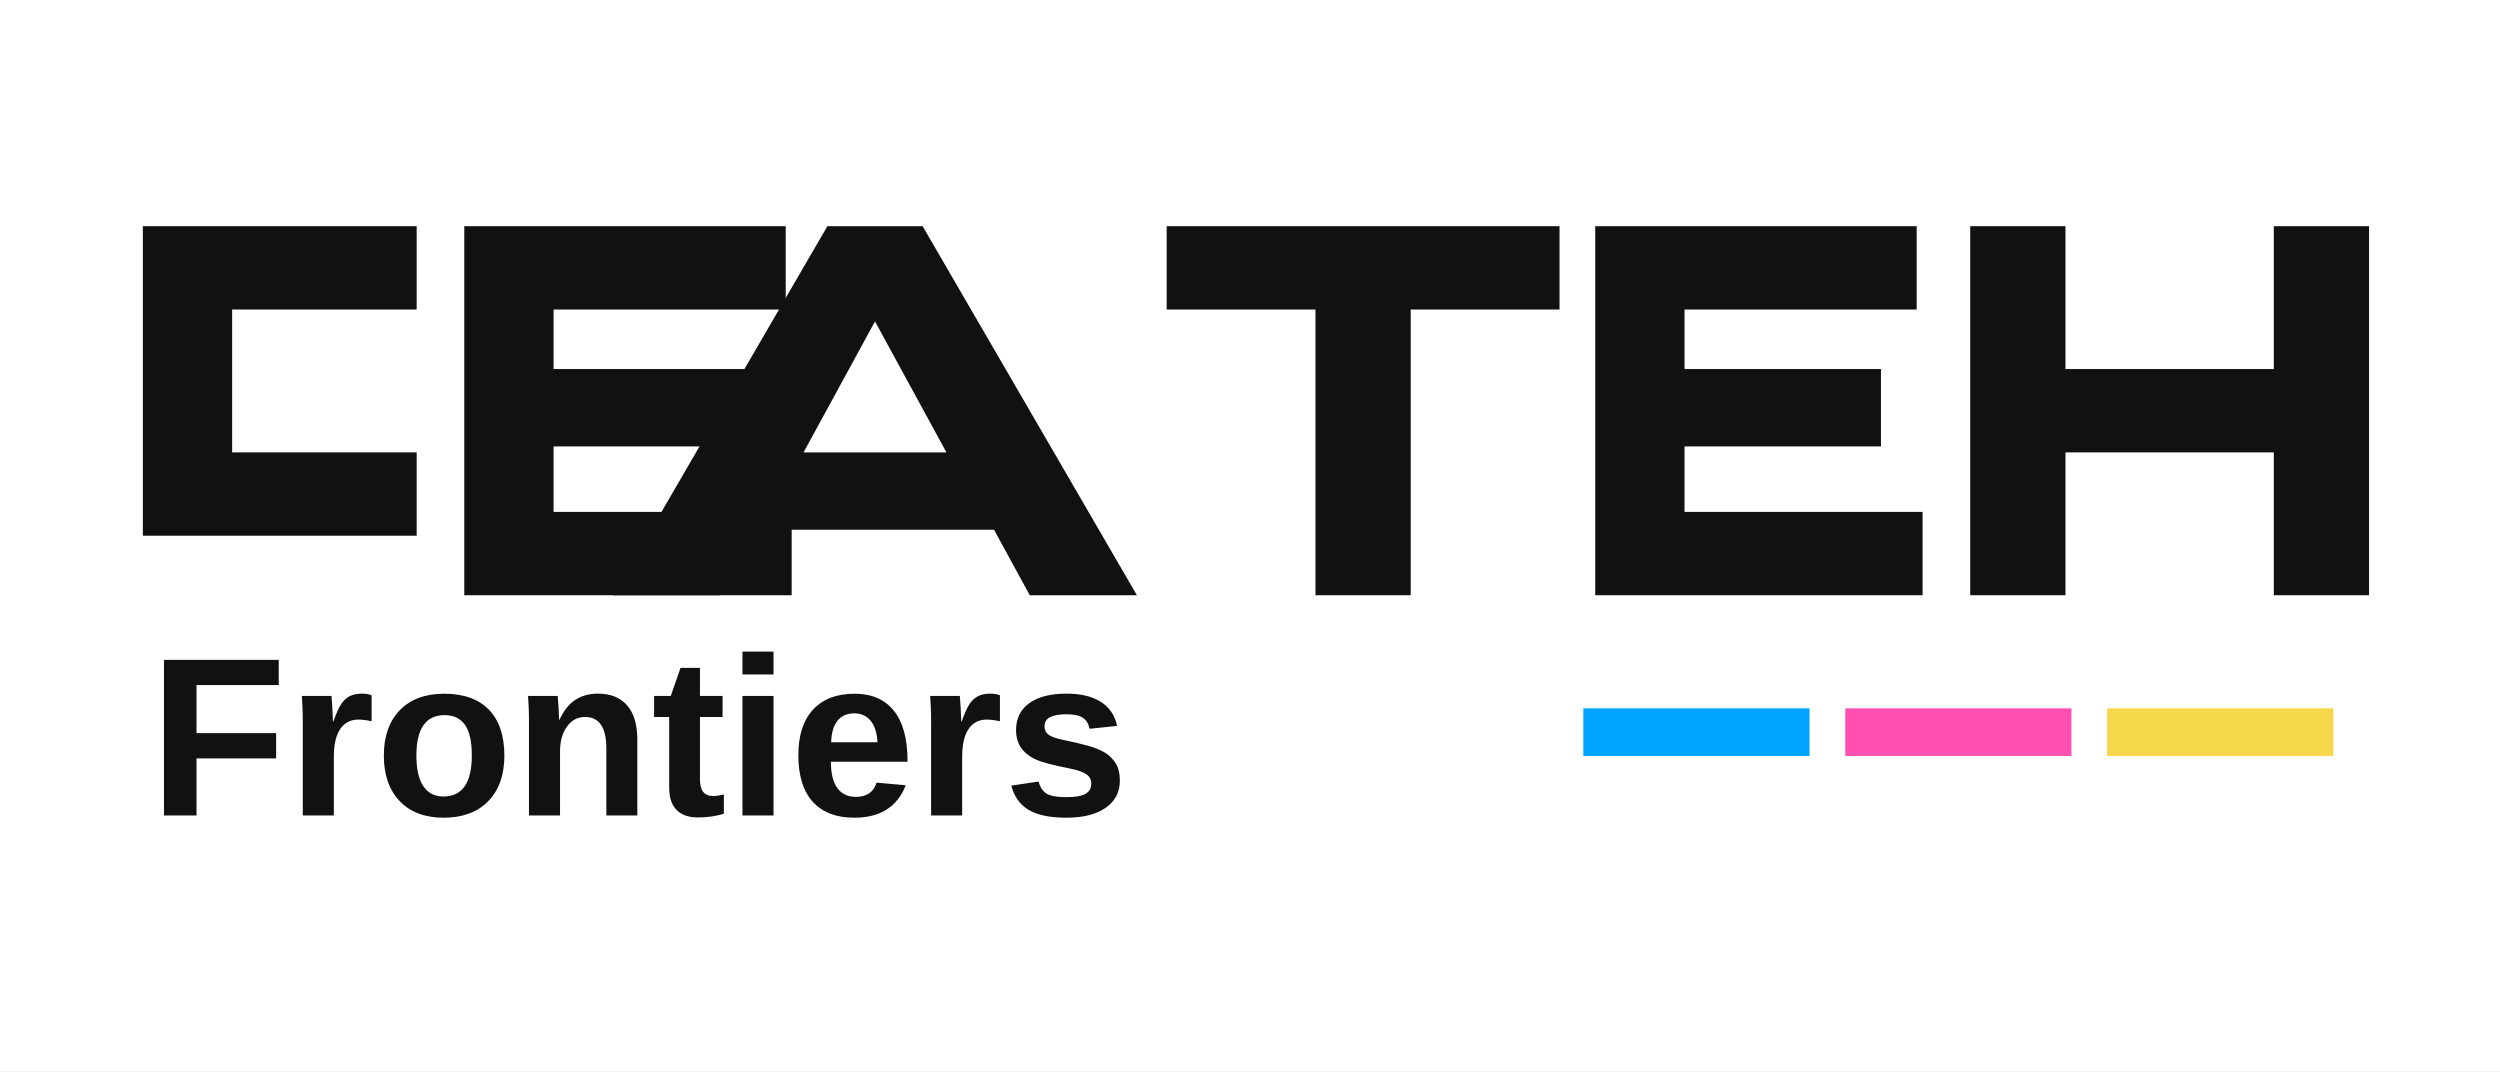
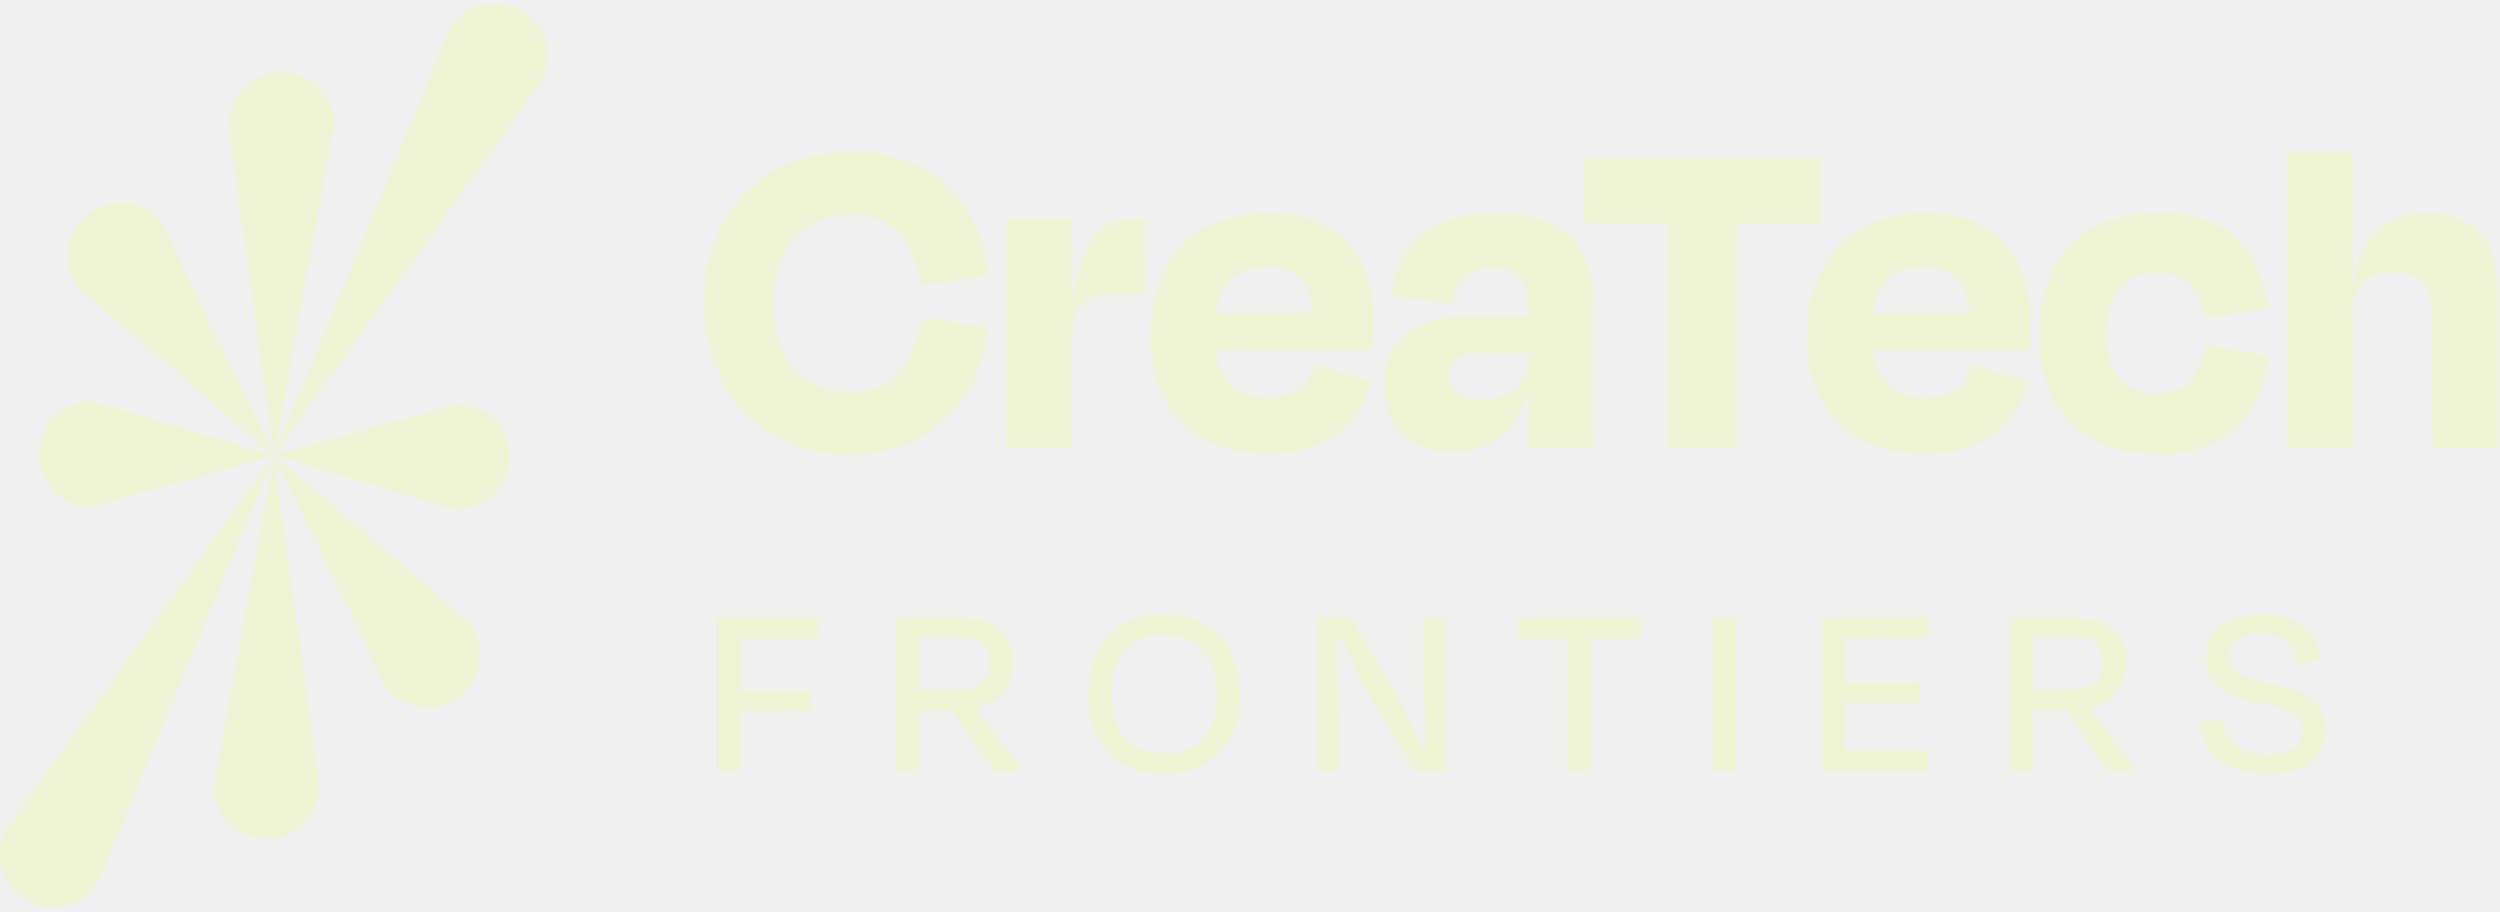
- <svg xmlns="http://www.w3.org/2000/svg" viewBox="0 0 420 180" role="img" aria-label="CreaTech Frontiers">
-   <rect width="420" height="180" fill="#fff" />
-   <path d="M24 38h46v14H39v24h31v14H24z" fill="#111" />
-   <path d="M78 38h54v14H93v10h33v13H93v11h40v14H78z" fill="#111" />
-   <path d="M139 38h16l36 62h-18l-6-11h-40l-6 11h-18zm20 38-12-22-12 22z" fill="#111" />
-   <path d="M196 38h66v14h-25v48h-16V52h-25z" fill="#111" />
-   <path d="M268 38h54v14h-39v10h33v13h-33v11h40v14h-55z" fill="#111" />
-   <path d="M331 38h16v24h35V38h16v62h-16V76h-35v24h-16z" fill="#111" />
-   <text x="25" y="137" font-family="Arial, Helvetica, sans-serif" font-size="38" font-weight="700" fill="#111">Frontiers</text>
-   <rect x="266" y="119" width="38" height="8" fill="#00a3ff" />
-   <rect x="310" y="119" width="38" height="8" fill="#ff4fb3" />
-   <rect x="354" y="119" width="38" height="8" fill="#f6d64a" />
+ <svg xmlns="http://www.w3.org/2000/svg" width="225" height="82" viewBox="0 0 225 82" fill="none">
+   <g clip-path="url(#clip0_211_1354)">
+     <path d="M63.378 27.198C63.378 19.12 68.763 13.65 76.62 13.65C83.656 13.65 88.215 18.034 88.951 24.765L82.916 25.766C82.31 21.683 80.268 19.296 76.445 19.296C71.931 19.296 69.629 22.854 69.629 27.198C69.629 32.102 71.931 35.315 76.49 35.315C80.353 35.315 82.22 32.838 82.961 28.584L88.911 29.455C88.215 36.186 83.481 40.92 76.535 40.92C68.458 40.92 63.378 35.32 63.378 27.198Z" fill="#EFF4D4" />
+     <path d="M90.517 40.309V19.731H96.468V27.067H96.552C97.553 20.817 99.245 19.731 102.113 19.731H103.113V26.507H100.856C97.513 26.507 96.472 27.418 96.472 30.501V40.314H90.522L90.517 40.309Z" fill="#EFF4D4" />
+     <path d="M103.544 30.451C103.544 23.329 107.492 19.16 114.183 19.16C120.524 19.16 123.607 23.199 123.607 28.799C123.607 29.71 123.607 30.405 123.522 31.537H109.454C109.844 34.489 111.406 35.79 114.188 35.79C116.971 35.79 117.836 34.444 118.312 32.838L123.436 34.269C122.436 38.002 119.743 40.87 114.103 40.87C107.892 40.87 103.554 37.312 103.554 30.451H103.544ZM109.494 28.194H118.177C118.002 25.456 116.655 24.07 114.008 24.07C111.361 24.07 109.884 25.286 109.494 28.194Z" fill="#EFF4D4" />
+     <path d="M137.545 35.27H137.459C136.549 38.788 134.292 40.74 130.813 40.74C127.335 40.74 124.563 38.788 124.563 34.749C124.563 31.016 126.775 28.454 132.205 28.454H137.545V27.583C137.545 25.371 136.589 24.155 134.332 24.155C132.38 24.155 131.119 25.026 130.728 27.413L125.168 26.632C125.689 22.333 128.206 19.25 134.592 19.25C140.978 19.25 143.45 22.288 143.45 27.543V40.309H137.545V35.275V35.27ZM137.545 32.407V31.802H133.116C131.379 31.802 130.338 32.582 130.338 33.714C130.338 34.975 131.119 35.971 133.376 35.971C135.893 35.971 137.545 34.494 137.545 32.407Z" fill="#EFF4D4" />
+     <path d="M142.585 14.256H163.819V20.161H156.352V40.309H150.101V20.161H142.59V14.256H142.585Z" fill="#EFF4D4" />
+     <path d="M162.647 30.451C162.647 23.329 166.596 19.16 173.287 19.16C179.627 19.16 182.71 23.199 182.71 28.799C182.71 29.71 182.71 30.405 182.625 31.537H168.557C168.948 34.489 170.509 35.79 173.292 35.79C176.074 35.79 176.94 34.444 177.415 32.838L182.54 34.269C181.539 38.002 178.847 40.87 173.207 40.87C166.996 40.87 162.657 37.312 162.657 30.451H162.647ZM168.593 28.194H177.275C177.1 25.456 175.754 24.07 173.107 24.07C170.459 24.07 168.983 25.286 168.593 28.194Z" fill="#EFF4D4" />
+     <path d="M194.125 24.545C191.478 24.545 189.566 26.197 189.566 29.97C189.566 33.743 191.388 35.485 194.17 35.485C196.953 35.485 197.948 33.618 198.469 31.011L204.159 32.097C203.463 37.482 200.471 40.91 194.305 40.91C187.794 40.91 183.495 37.262 183.495 30.14C183.495 23.019 187.709 19.155 194.175 19.155C200.641 19.155 203.338 22.323 204.164 27.838L198.434 28.664C197.953 26.277 196.782 24.54 194.135 24.54L194.125 24.545Z" fill="#EFF4D4" />
+     <path d="M211.711 40.309H205.76V13.69H211.711V25.501H211.756C212.712 20.767 215.184 19.16 218.487 19.16C222.961 19.16 224.828 22.113 224.828 26.542V40.304H218.922V28.233C218.922 26.107 217.966 24.5 215.494 24.5C213.022 24.5 211.716 25.891 211.716 28.233V40.304L211.711 40.309Z" fill="#EFF4D4" />
+     <path d="M66.651 63.986V69.396H64.534V55.583H73.722V57.515H66.656V62.144H72.966V63.986H66.656H66.651Z" fill="#EFF4D4" />
+     <path d="M85.688 63.916H82.74V69.396H80.624V55.583H86.194C89.602 55.583 91.123 57.054 91.123 59.637C91.123 61.824 89.947 63.25 87.81 63.736L91.929 69.145V69.401H89.487L85.688 63.921V63.916ZM82.74 57.38V62.099H85.989C87.945 62.099 89.026 61.318 89.026 59.682C89.026 58.14 88.266 57.38 86.008 57.38H82.74Z" fill="#EFF4D4" />
+     <path d="M97.934 62.464C97.934 58.16 100.441 55.303 104.77 55.303C109.099 55.303 111.606 58.155 111.606 62.464C111.606 66.773 109.164 69.671 104.77 69.671C100.376 69.671 97.934 66.748 97.934 62.464ZM109.514 62.444C109.514 59.312 107.993 57.169 104.77 57.169C101.547 57.169 100.026 59.312 100.026 62.444C100.026 65.577 101.497 67.829 104.77 67.829C108.043 67.829 109.514 65.667 109.514 62.444Z" fill="#EFF4D4" />
+     <path d="M123.237 62.534C122.386 61.063 121.42 59.056 120.724 57.49L120.239 57.515C120.379 59.472 120.469 62.279 120.469 64.236V69.396H118.487V55.583H121.55L125.118 61.569C126.224 63.435 127.28 65.642 127.926 67.163H128.361C128.246 65.252 128.131 62.7 128.131 60.763V55.583H130.113V69.396H127.305L123.232 62.534H123.237Z" fill="#EFF4D4" />
+     <path d="M136.608 55.583H147.658V57.515H143.194V69.396H141.077V57.515H136.608V55.583Z" fill="#EFF4D4" />
+     <path d="M154.15 69.396V55.583H156.267V69.396H154.15Z" fill="#EFF4D4" />
+     <path d="M163.958 55.583H173.556V57.45H166.075V61.453H172.796V63.295H166.075V67.529H173.536V69.396H163.958V55.583Z" fill="#EFF4D4" />
+     <path d="M185.919 63.916H182.971V69.396H180.854V55.583H186.424C189.832 55.583 191.349 57.054 191.349 59.637C191.349 61.824 190.173 63.25 188.036 63.736L192.159 69.145V69.401H189.717L185.919 63.921V63.916ZM182.971 57.38V62.099H186.219C188.176 62.099 189.257 61.318 189.257 59.682C189.257 58.14 188.496 57.38 186.239 57.38H182.971Z" fill="#EFF4D4" />
+     <path d="M197.96 65.092L199.961 64.656C200.352 66.818 201.643 67.924 204.015 67.924C206.202 67.924 207.168 67.073 207.168 65.782C207.168 64.491 206.292 63.8 203.53 63.32C199.756 62.654 198.535 61.248 198.535 59.151C198.535 56.804 200.237 55.308 203.625 55.308C207.013 55.308 208.414 56.944 208.945 59.407L206.848 59.822C206.432 57.98 205.672 57.034 203.535 57.034C201.553 57.034 200.632 57.795 200.632 59.036C200.632 60.187 201.278 60.968 204.29 61.523C208.294 62.284 209.285 63.71 209.285 65.647C209.285 68.089 207.718 69.676 203.945 69.676C199.986 69.651 198.325 67.764 197.96 65.092Z" fill="#EFF4D4" />
+     <path d="M47.133 1.124L46.953 1.014C44.726 -0.377 41.783 0.353 40.467 2.631L24.648 41.025L48.524 7.655C49.99 5.473 49.36 2.51 47.128 1.119L47.133 1.124Z" fill="#EFF4D4" />
+     <path d="M25.062 6.519L25.272 6.509C27.9 6.414 30.081 8.516 30.087 11.143L24.652 41.015L20.593 11.489C20.408 8.866 22.435 6.614 25.062 6.519Z" fill="#EFF4D4" />
+     <path d="M7.668 19.556L7.828 19.416C9.799 17.679 12.822 17.929 14.489 19.961L24.663 41.01L7.352 26.232C5.551 24.32 5.696 21.292 7.668 19.556Z" fill="#EFF4D4" />
+     <path d="M3.494 40.865V40.655C3.559 38.027 5.781 35.971 8.403 36.121L24.713 41.04L8.188 45.614C5.56 45.644 3.429 43.492 3.489 40.865H3.494Z" fill="#EFF4D4" />
+     <path d="M2.186 80.881L2.367 80.991C4.594 82.382 7.536 81.652 8.852 79.374L24.672 40.98L0.79 74.345C-0.676 76.527 -0.046 79.49 2.186 80.881Z" fill="#EFF4D4" />
+     <path d="M24.256 75.481L24.046 75.491C21.418 75.586 19.236 73.484 19.231 70.857L24.666 40.985L28.725 70.511C28.91 73.134 26.883 75.386 24.256 75.481Z" fill="#EFF4D4" />
+     <path d="M41.647 62.444L41.487 62.584C39.515 64.321 36.493 64.071 34.826 62.039L24.652 40.99L41.962 55.768C43.764 57.68 43.619 60.708 41.647 62.444Z" fill="#EFF4D4" />
+     <path d="M45.821 41.14V41.35C45.756 43.978 43.534 46.035 40.912 45.884L24.602 40.965L41.127 36.391C43.755 36.361 45.886 38.513 45.826 41.14H45.821Z" fill="#EFF4D4" />
+   </g>
+   <defs>
+     <clipPath id="clip0_211_1354">
+       <rect width="224.822" height="81.393" fill="white" transform="translate(0 0.303402)" />
+     </clipPath>
+   </defs>
</svg>
